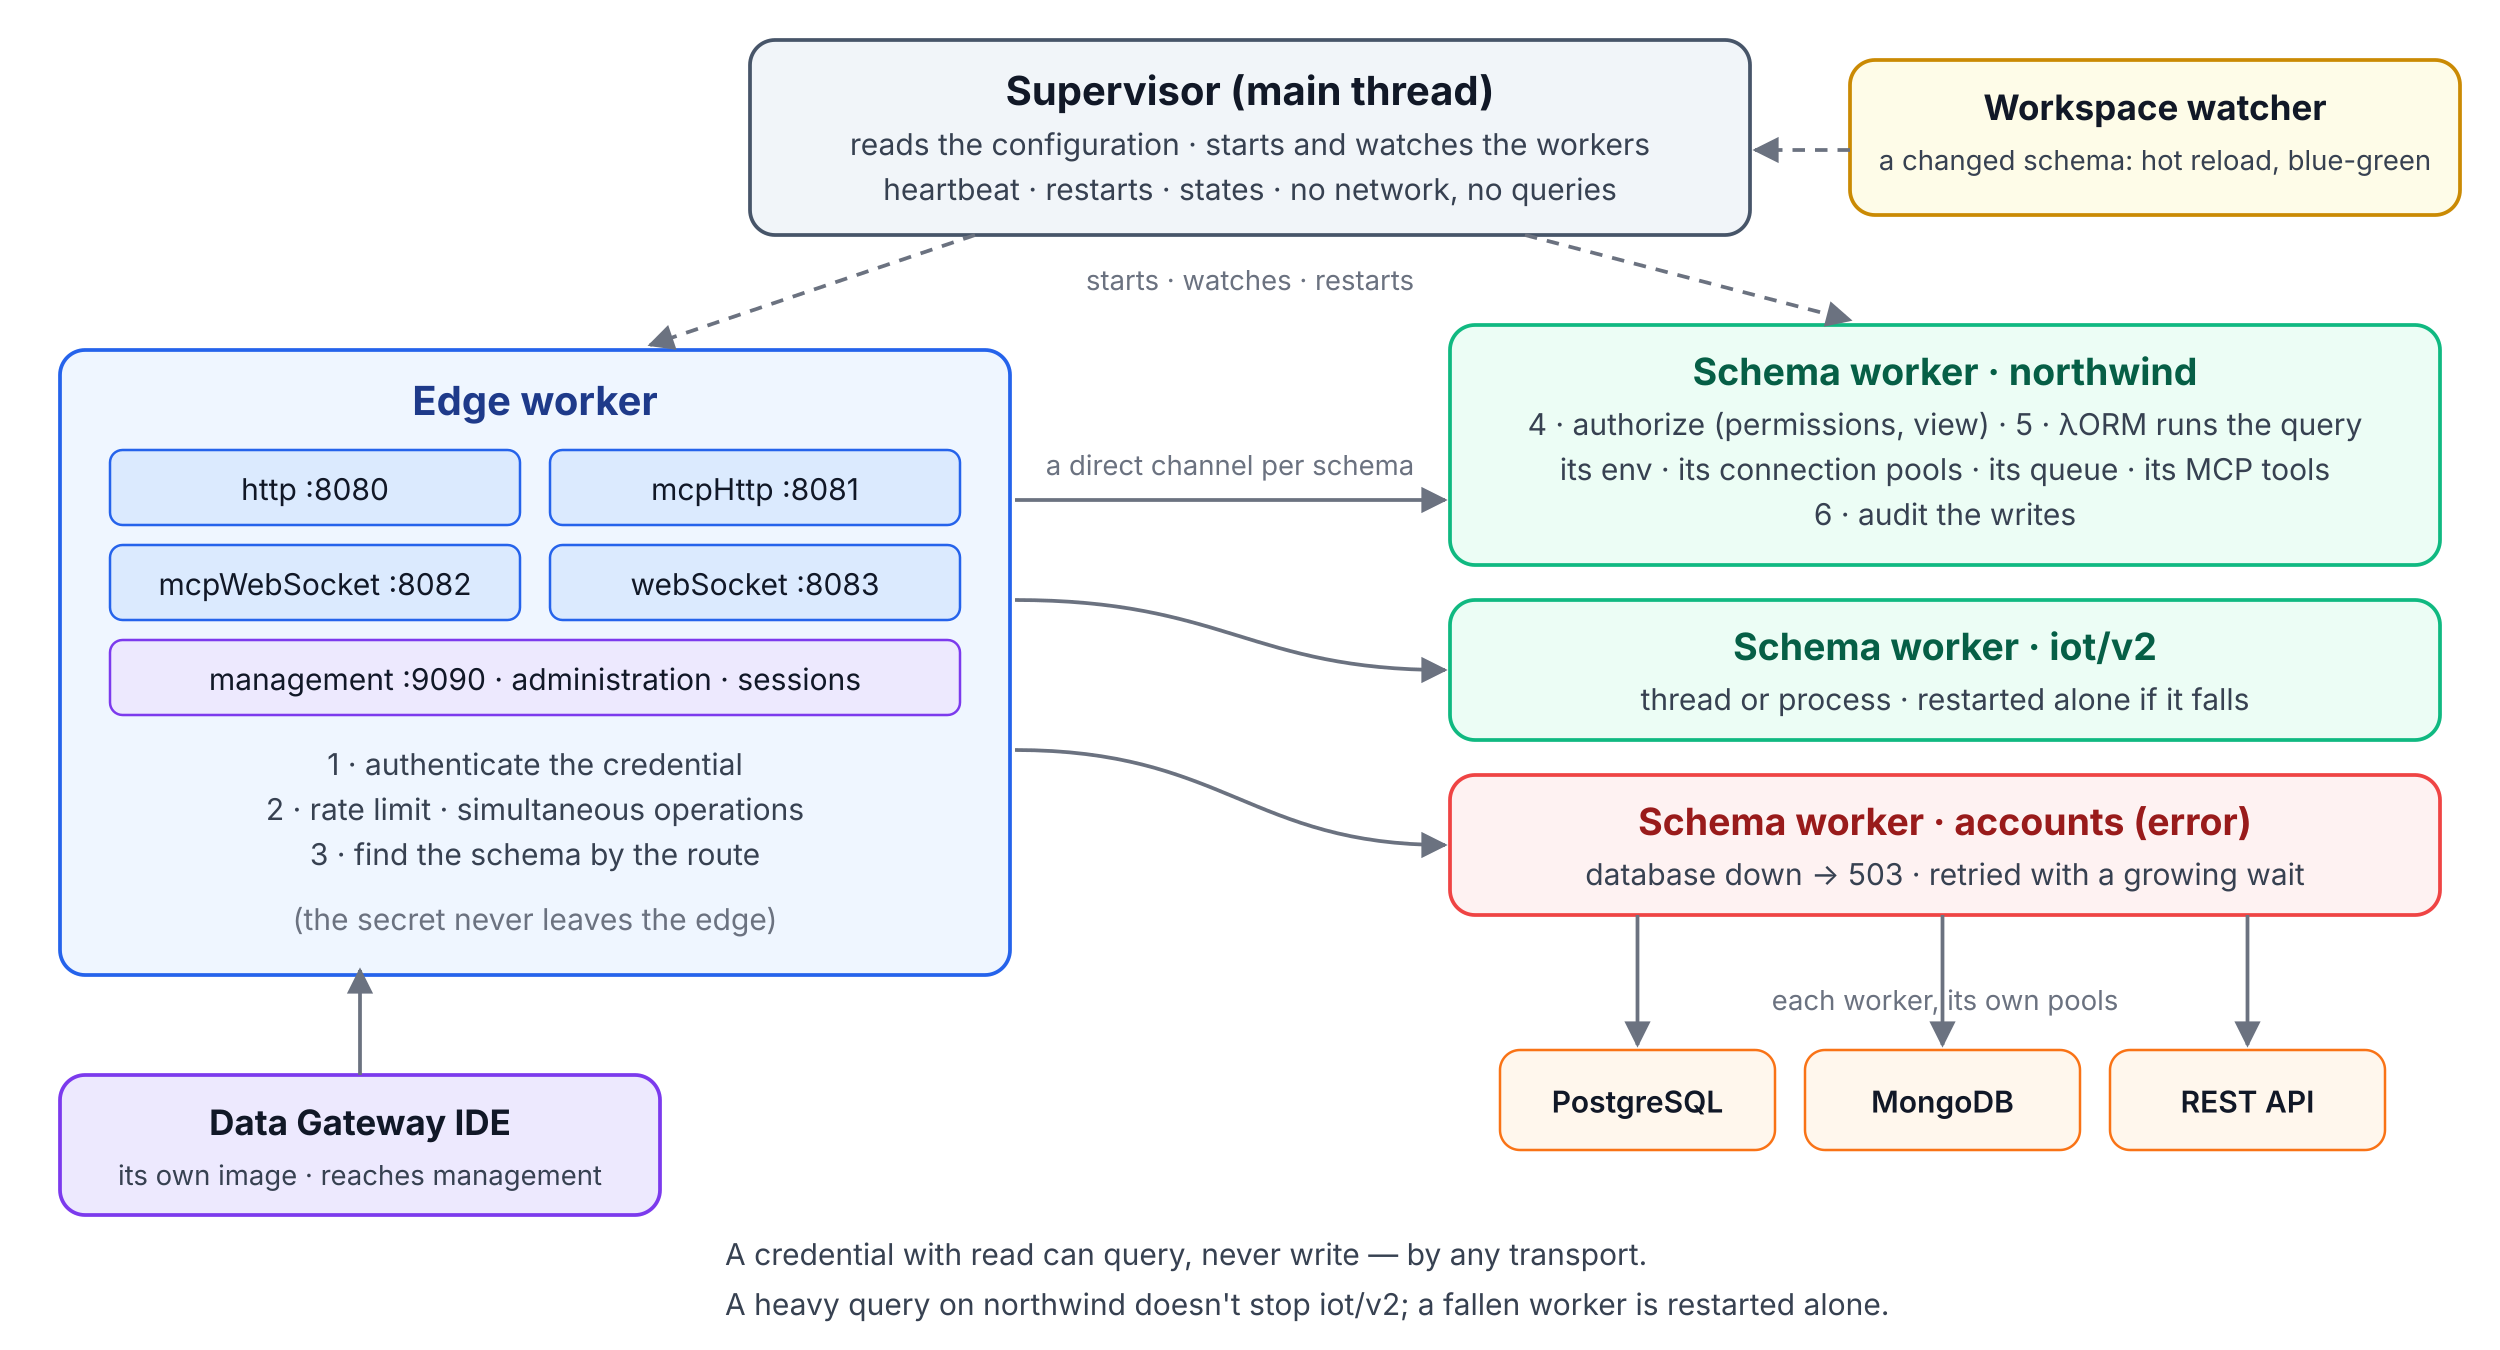
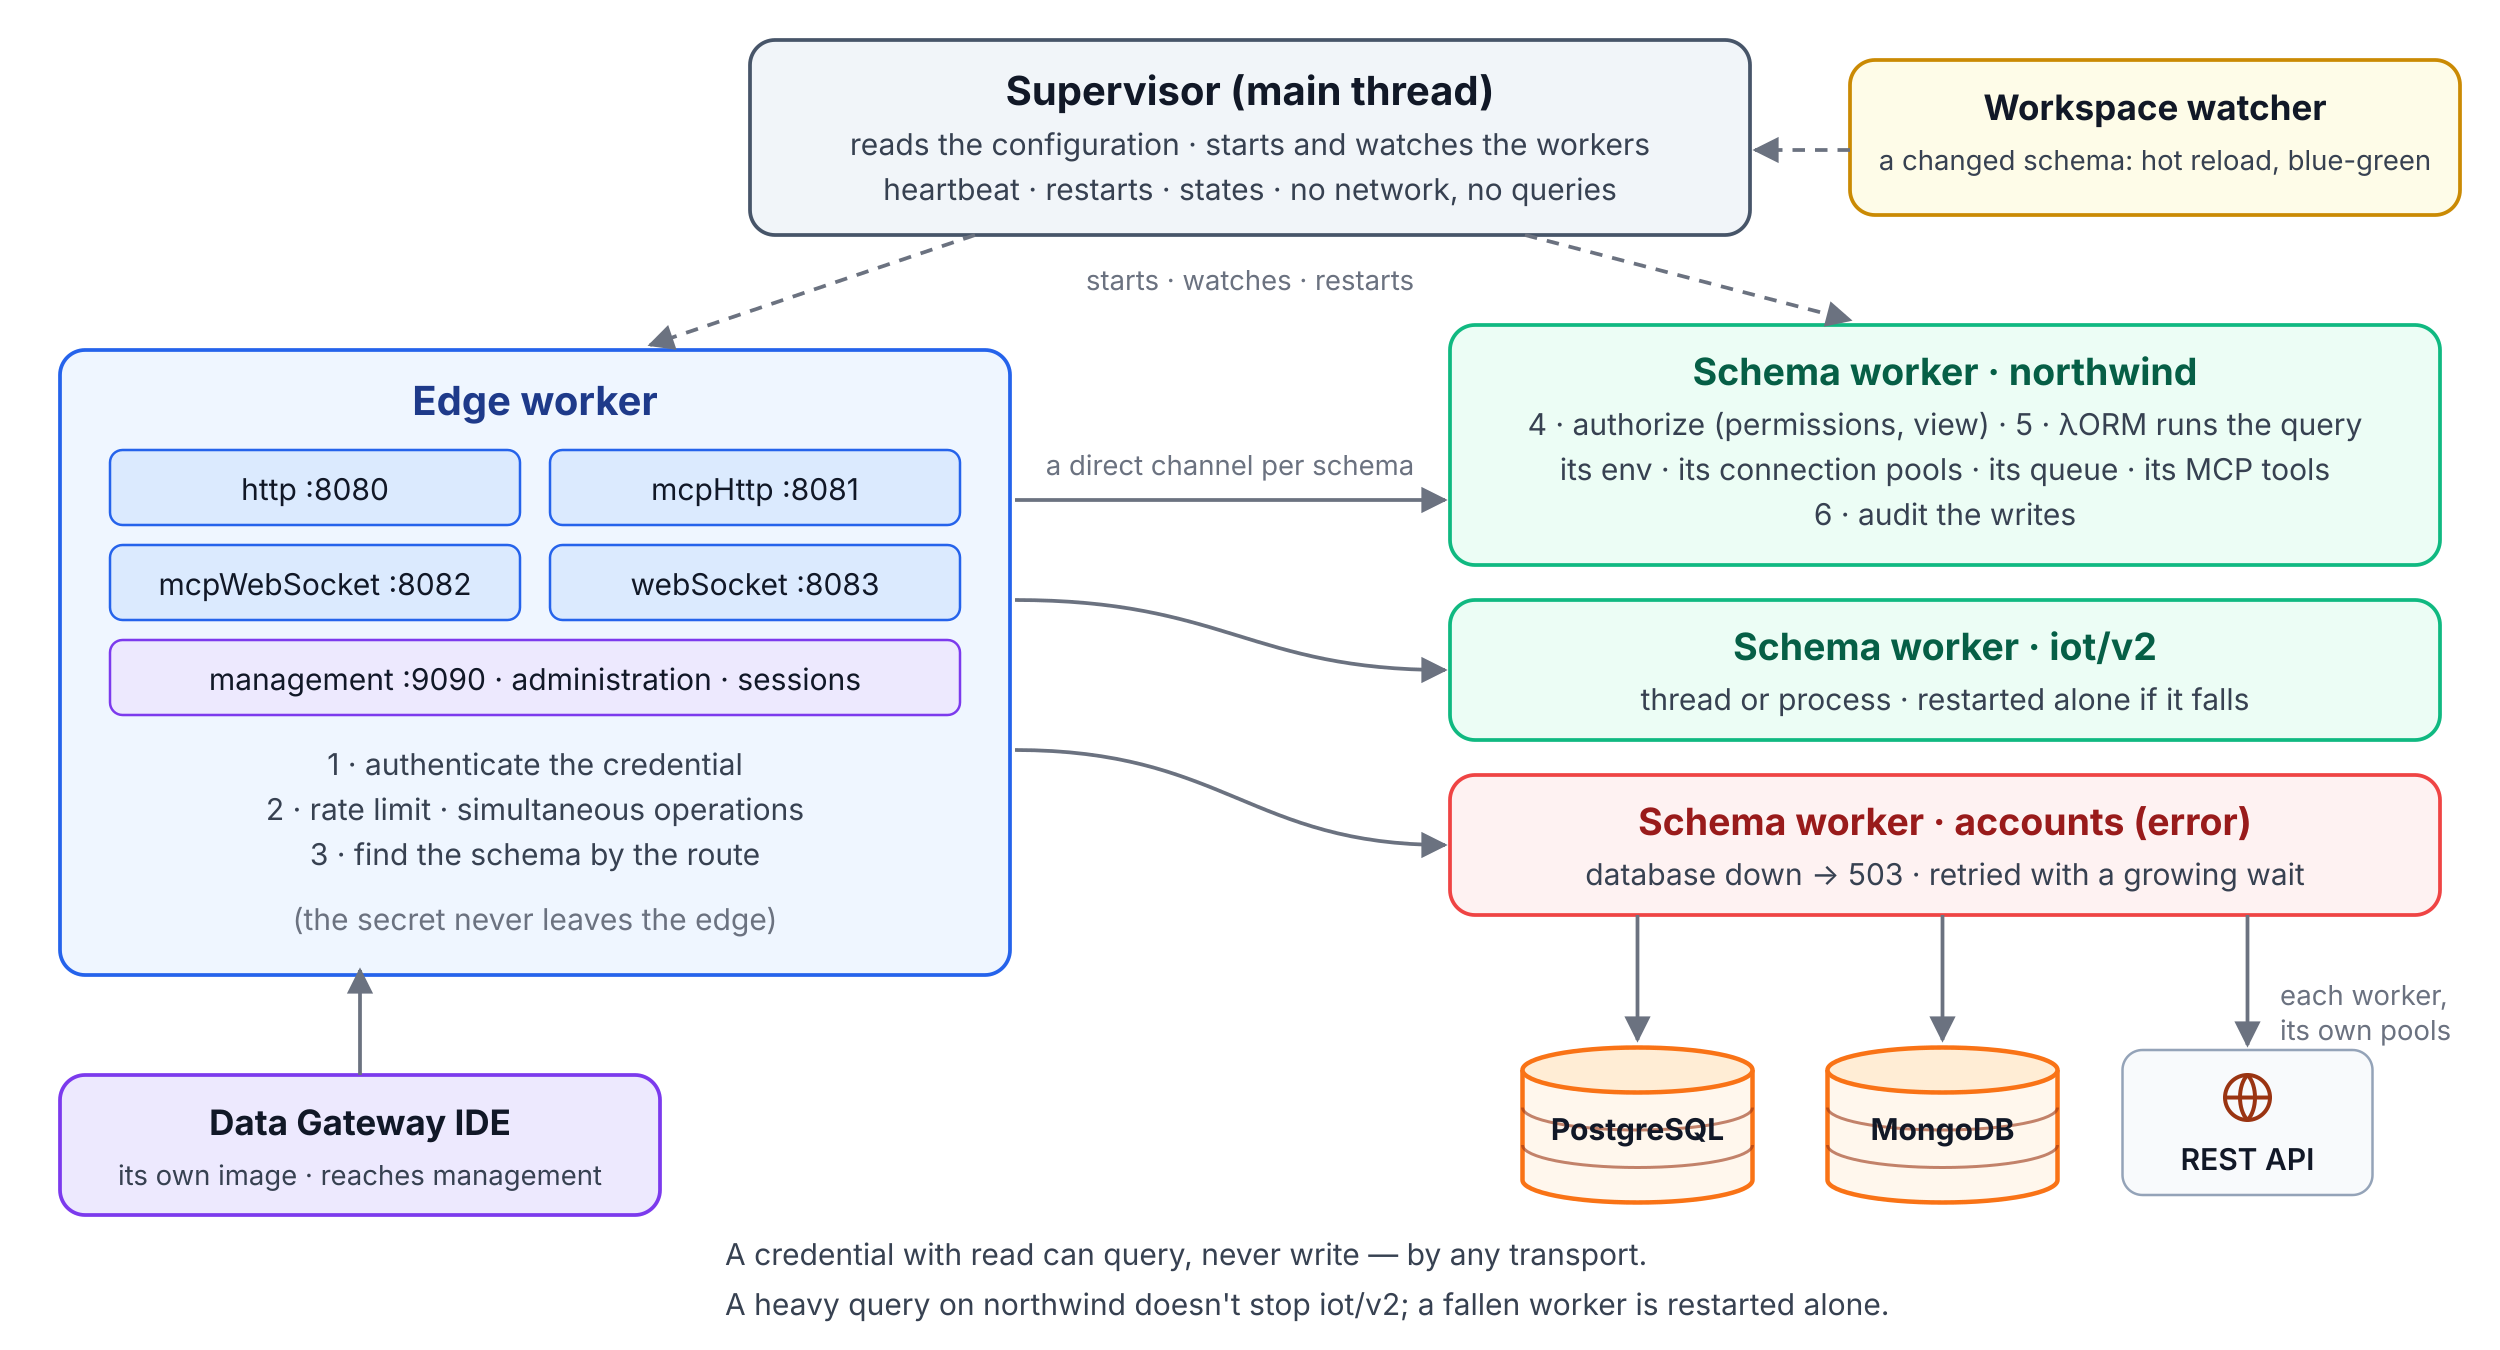
<svg xmlns="http://www.w3.org/2000/svg" width="1000" height="540" viewBox="0 0 1000 540" font-family="system-ui, -apple-system, 'Segoe UI', sans-serif">
  <style>
    .bg { fill: #ffffff }
    .t { fill: #111827 } .s { fill: #374151 } .m { fill: #6b7280 }
    .sup { fill: #f1f5f9; stroke: #475569 }
    .edge { fill: #eff6ff; stroke: #2563eb } .edget { fill: #1e3a8a }
    .port { fill: #dbeafe; stroke: #2563eb }
    .mgmt { fill: #ede9fe; stroke: #7c3aed }
    .ok { fill: #ecfdf5; stroke: #10b981 } .okt { fill: #065f46 }
    .err { fill: #fef2f2; stroke: #ef4444 } .errt { fill: #991b1b }
-     .db { fill: #fff7ed; stroke: #f97316 }
+     .db { fill: #fff7ed; stroke: #f97316 } .dbtop { fill: #ffedd5; stroke: #f97316 } .dbl { stroke: #9a3412 } .svc { fill: #f8fafc; stroke: #94a3b8 }
    .ws { fill: #fefce8; stroke: #ca8a04 }
    .ln { stroke: #6b7280 } .hd { fill: #6b7280 }
    @media (prefers-color-scheme: dark) {
      .bg { fill: #0f172a } .t { fill: #e5e7eb } .s { fill: #d1d5db } .m { fill: #9ca3af }
      .sup { fill: #1e293b; stroke: #94a3b8 }
      .edge { fill: #172554; stroke: #60a5fa } .edget { fill: #93c5fd }
      .port { fill: #1e3a8a; stroke: #60a5fa }
      .mgmt { fill: #2e1065; stroke: #a78bfa }
      .ok { fill: #064e3b; stroke: #34d399 } .okt { fill: #6ee7b7 }
      .err { fill: #450a0a; stroke: #f87171 } .errt { fill: #fca5a5 }
-       .db { fill: #431407; stroke: #fb923c }
+       .db { fill: #431407; stroke: #fb923c } .dbtop { fill: #7c2d12; stroke: #fb923c } .dbl { stroke: #fdba74 } .svc { fill: #1e293b; stroke: #94a3b8 }
      .ws { fill: #422006; stroke: #facc15 }
      .ln { stroke: #9ca3af } .hd { fill: #9ca3af }
    }
  </style>
  <rect class="bg" width="1000" height="540" />
  <defs>
    <marker id="b" viewBox="0 0 10 10" refX="9" refY="5" markerWidth="7" markerHeight="7" orient="auto">
      <path class="hd" d="M0 0L10 5L0 10z" />
    </marker>
  </defs>
  <rect class="sup" x="300" y="16" width="400" height="78" rx="10" stroke-width="1.5" />
  <text class="t" x="500" y="42" text-anchor="middle" font-size="16" font-weight="700">Supervisor (main thread)</text>
  <text class="s" x="500" y="62" text-anchor="middle" font-size="12">reads the configuration · starts and watches the workers</text>
  <text class="s" x="500" y="80" text-anchor="middle" font-size="12">heartbeat · restarts · states · no network, no queries</text>
  <rect class="ws" x="740" y="24" width="244" height="62" rx="10" stroke-width="1.5" />
  <text class="t" x="862" y="48" text-anchor="middle" font-size="14" font-weight="700">Workspace watcher</text>
  <text class="s" x="862" y="68" text-anchor="middle" font-size="11">a changed schema: hot reload, blue-green</text>
  <rect class="edge" x="24" y="140" width="380" height="250" rx="10" stroke-width="1.5" />
  <text class="edget" x="214" y="166" text-anchor="middle" font-size="16" font-weight="700">Edge worker</text>
  <g font-size="12">
    <rect class="port" x="44" y="180" width="164" height="30" rx="5" />
    <text class="t" x="126" y="200" text-anchor="middle">http :8080</text>
    <rect class="port" x="220" y="180" width="164" height="30" rx="5" />
    <text class="t" x="302" y="200" text-anchor="middle">mcpHttp :8081</text>
    <rect class="port" x="44" y="218" width="164" height="30" rx="5" />
    <text class="t" x="126" y="238" text-anchor="middle">mcpWebSocket :8082</text>
    <rect class="port" x="220" y="218" width="164" height="30" rx="5" />
    <text class="t" x="302" y="238" text-anchor="middle">webSocket :8083</text>
    <rect class="mgmt" x="44" y="256" width="340" height="30" rx="5" />
    <text class="t" x="214" y="276" text-anchor="middle">management :9090 · administration · sessions</text>
    <text class="s" x="214" y="310" text-anchor="middle">1 · authenticate the credential</text>
    <text class="s" x="214" y="328" text-anchor="middle">2 · rate limit · simultaneous operations</text>
    <text class="s" x="214" y="346" text-anchor="middle">3 · find the schema by the route</text>
    <text class="m" x="214" y="372" text-anchor="middle">(the secret never leaves the edge)</text>
  </g>
  <rect class="mgmt" x="24" y="430" width="240" height="56" rx="10" stroke-width="1.5" />
  <text class="t" x="144" y="454" text-anchor="middle" font-size="14" font-weight="700">Data Gateway IDE</text>
  <text class="s" x="144" y="474" text-anchor="middle" font-size="11">its own image · reaches management</text>
  <g font-size="12">
    <rect class="ok" x="580" y="130" width="396" height="96" rx="10" stroke-width="1.5" />
    <text class="okt" x="778" y="154" text-anchor="middle" font-size="15" font-weight="700">Schema worker · northwind</text>
    <text class="s" x="778" y="174" text-anchor="middle">4 · authorize (permissions, view) · 5 · λORM runs the query</text>
    <text class="s" x="778" y="192" text-anchor="middle">its env · its connection pools · its queue · its MCP tools</text>
    <text class="s" x="778" y="210" text-anchor="middle">6 · audit the writes</text>
    <rect class="ok" x="580" y="240" width="396" height="56" rx="10" stroke-width="1.5" />
    <text class="okt" x="778" y="264" text-anchor="middle" font-size="15" font-weight="700">Schema worker · iot/v2</text>
    <text class="s" x="778" y="284" text-anchor="middle">thread or process · restarted alone if it falls</text>
    <rect class="err" x="580" y="310" width="396" height="56" rx="10" stroke-width="1.5" />
    <text class="errt" x="778" y="334" text-anchor="middle" font-size="15" font-weight="700">Schema worker · accounts (error)</text>
    <text class="s" x="778" y="354" text-anchor="middle">database down → 503 · retried with a growing wait</text>
  </g>
  <g font-size="12">
-     <rect class="db" x="600" y="420" width="110" height="40" rx="8" />
-     <text class="t" x="655" y="445" text-anchor="middle" font-weight="600">PostgreSQL</text>
-     <rect class="db" x="722" y="420" width="110" height="40" rx="8" />
-     <text class="t" x="777" y="445" text-anchor="middle" font-weight="600">MongoDB</text>
-     <rect class="db" x="844" y="420" width="110" height="40" rx="8" />
-     <text class="t" x="899" y="445" text-anchor="middle" font-weight="600">REST API</text>
+     <g stroke-width="1.8">
+       <path class="db" d="M609 428V472A46 9 0 0 0 701 472V428" />
+       <path class="dbl" d="M609 443A46 9 0 0 0 701 443M609 458A46 9 0 0 0 701 458" fill="none" stroke-width="1.2" opacity="0.6" />
+       <ellipse class="dbtop" cx="655" cy="428" rx="46" ry="9" />
+     </g>
+     <text class="t" x="655" y="456" text-anchor="middle" font-weight="700">PostgreSQL</text>
+     <g stroke-width="1.8">
+       <path class="db" d="M731 428V472A46 9 0 0 0 823 472V428" />
+       <path class="dbl" d="M731 443A46 9 0 0 0 823 443M731 458A46 9 0 0 0 823 458" fill="none" stroke-width="1.2" opacity="0.6" />
+       <ellipse class="dbtop" cx="777" cy="428" rx="46" ry="9" />
+     </g>
+     <text class="t" x="777" y="456" text-anchor="middle" font-weight="700">MongoDB</text>
+     <rect class="svc" x="849" y="420" width="100" height="58" rx="8" />
+     <g class="dbl" fill="none" stroke-width="1.6" stroke-linecap="round">
+       <circle cx="899" cy="439" r="9" />
+       <path d="M890 439H908M899 430c-4 4-4 14 0 18M899 430c4 4 4 14 0 18" />
+     </g>
+     <text class="t" x="899" y="468" text-anchor="middle" font-weight="600">REST API</text>
  </g>
  <g class="ln" stroke-width="1.5" fill="none">
    <path d="M390 94L260 138" stroke-dasharray="5 4" marker-end="url(#b)" />
    <path d="M610 94L740 128" stroke-dasharray="5 4" marker-end="url(#b)" />
    <path d="M740 60H702" stroke-dasharray="5 4" marker-end="url(#b)" />
    <path d="M406 200H578" marker-end="url(#b)" />
    <path d="M406 240C490 240 500 268 578 268" marker-end="url(#b)" />
    <path d="M406 300C490 300 500 338 578 338" marker-end="url(#b)" />
    <path d="M144 430V388" marker-end="url(#b)" />
-     <path d="M655 366V418" marker-end="url(#b)" />
-     <path d="M777 366V418" marker-end="url(#b)" />
+     <path d="M655 366V416" marker-end="url(#b)" />
+     <path d="M777 366V416" marker-end="url(#b)" />
    <path d="M899 366V418" marker-end="url(#b)" />
  </g>
  <text class="m" x="492" y="190" text-anchor="middle" font-size="11">a direct channel per schema</text>
  <text class="m" x="500" y="116" text-anchor="middle" font-size="11">starts · watches · restarts</text>
-   <text class="m" x="778" y="404" text-anchor="middle" font-size="11">each worker, its own pools</text>
+   <text class="m" x="912" y="402" font-size="11">each worker,</text>
+   <text class="m" x="912" y="416" font-size="11">its own pools</text>
  <text class="s" x="290" y="506" font-size="12">A credential with read can query, never write — by any transport.</text>
  <text class="s" x="290" y="526" font-size="12">A heavy query on northwind doesn't stop iot/v2; a fallen worker is restarted alone.</text>
</svg>
